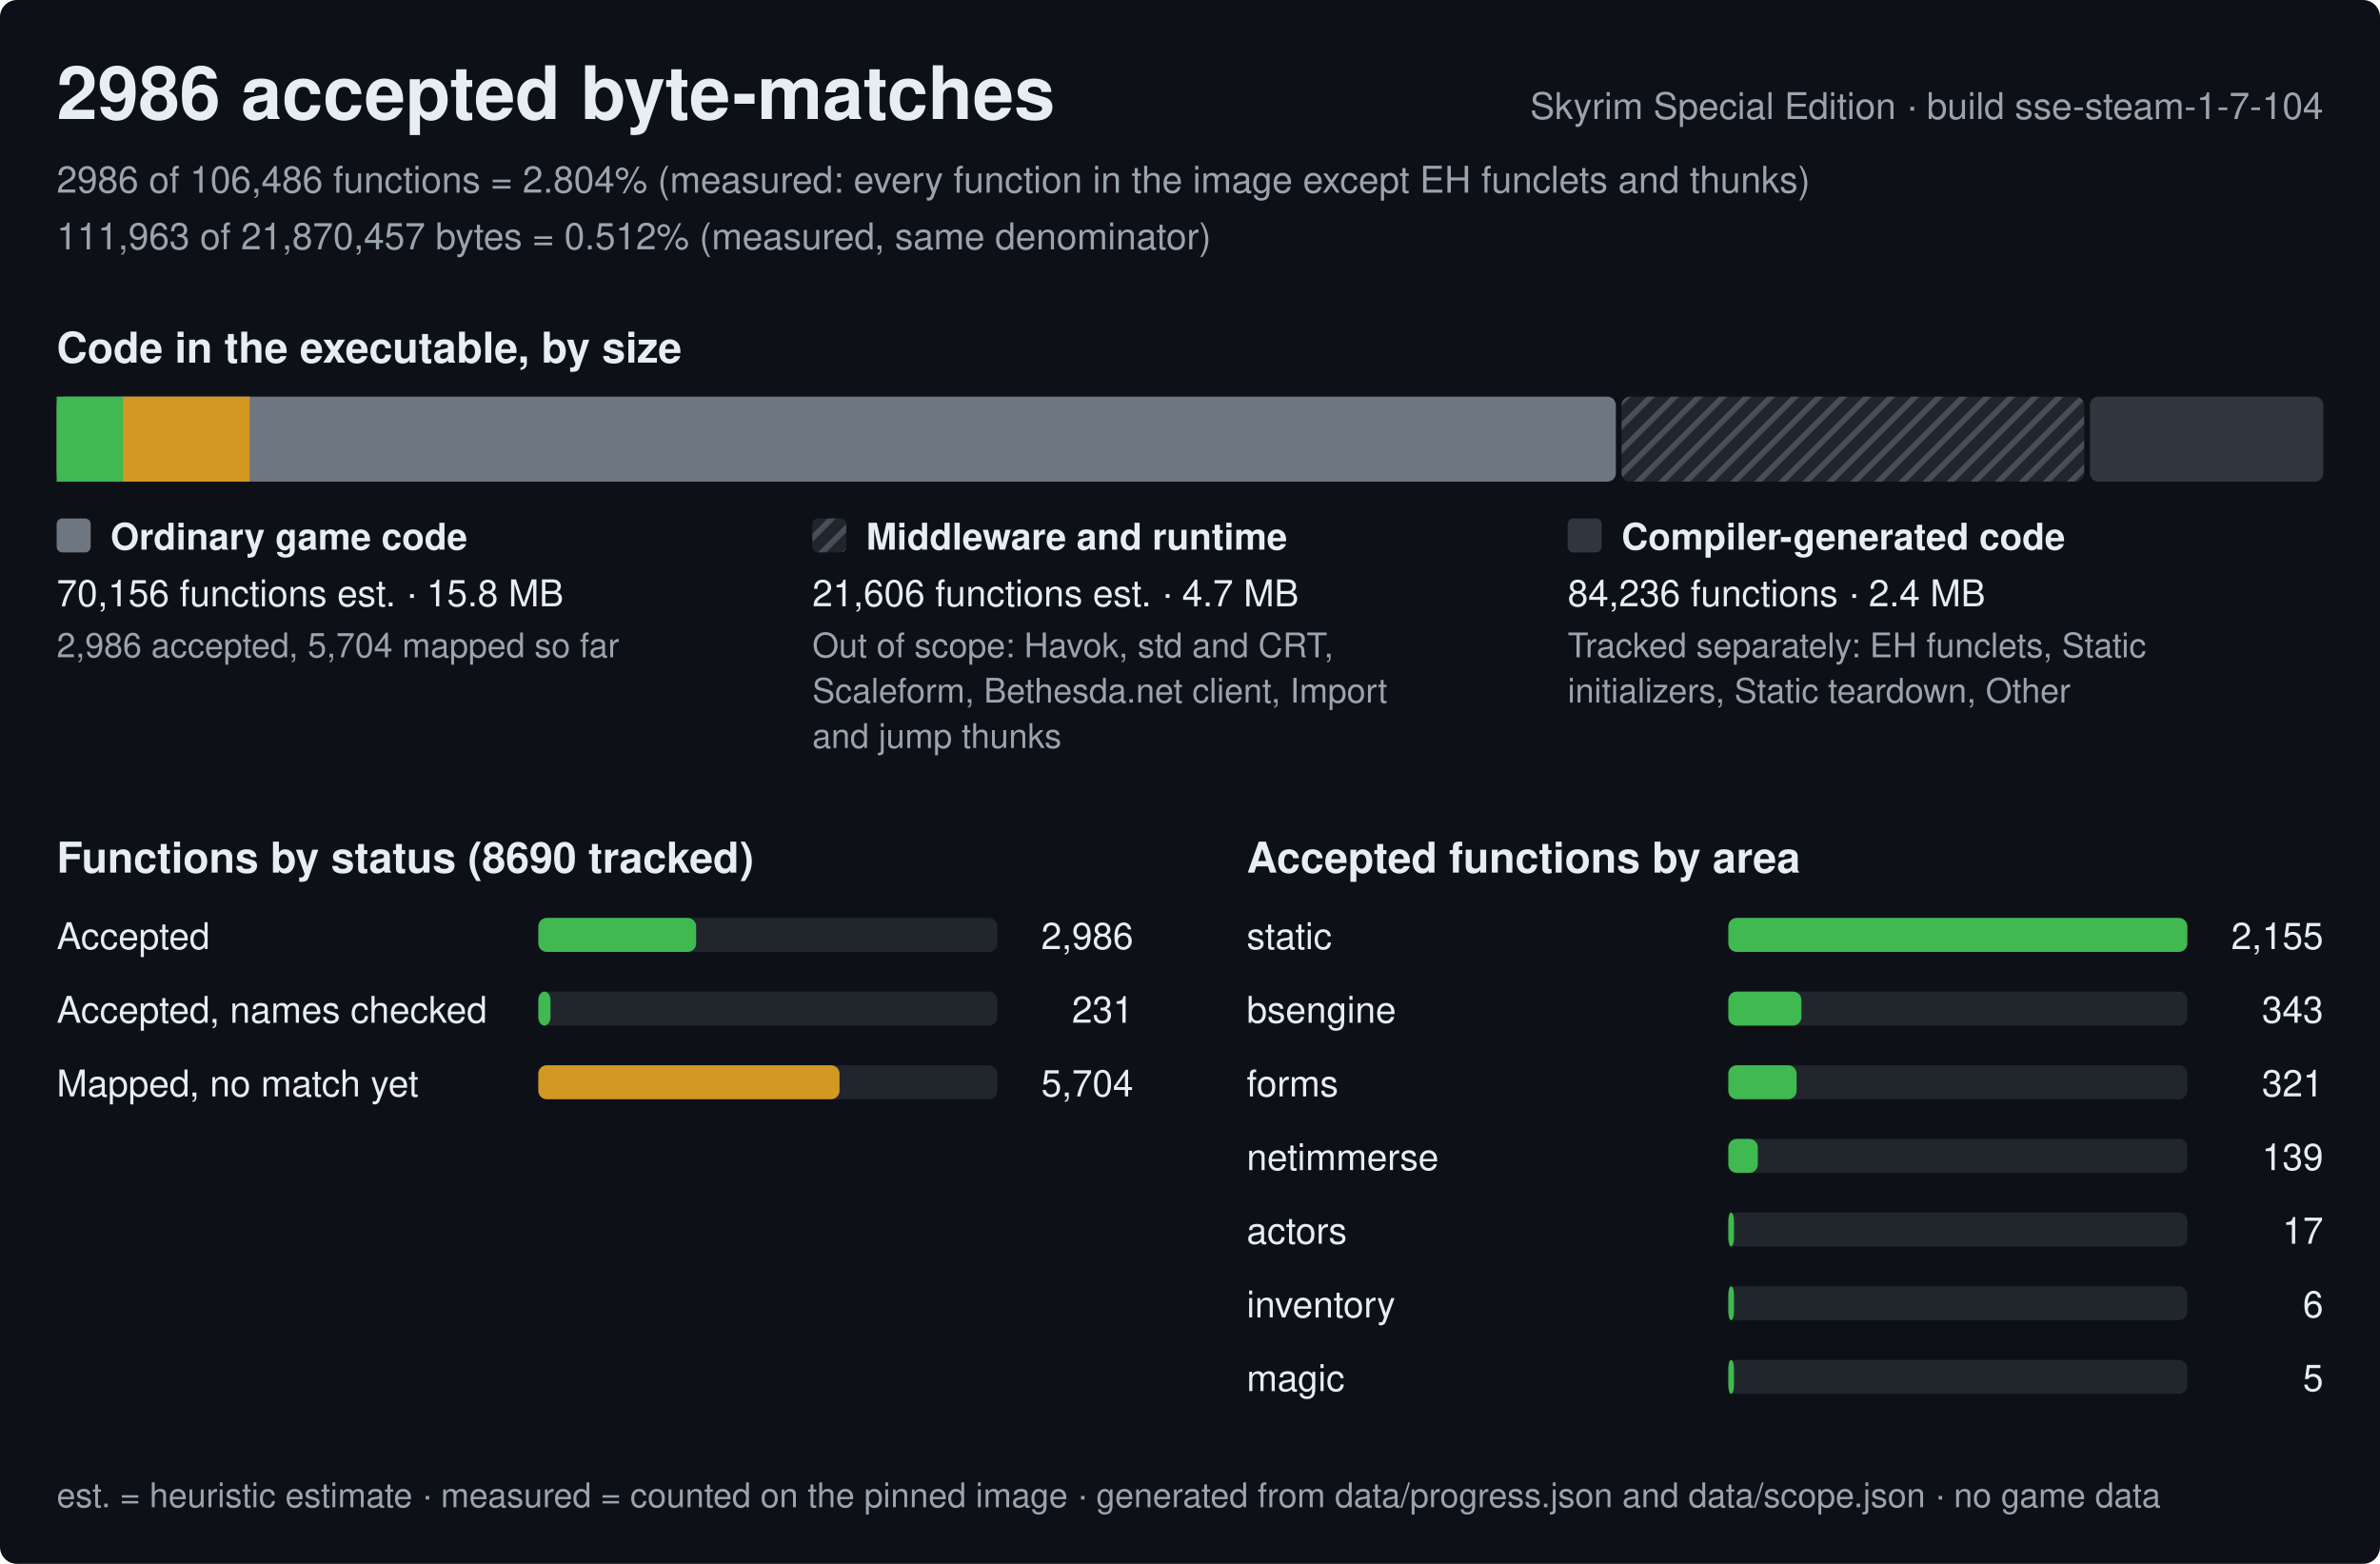
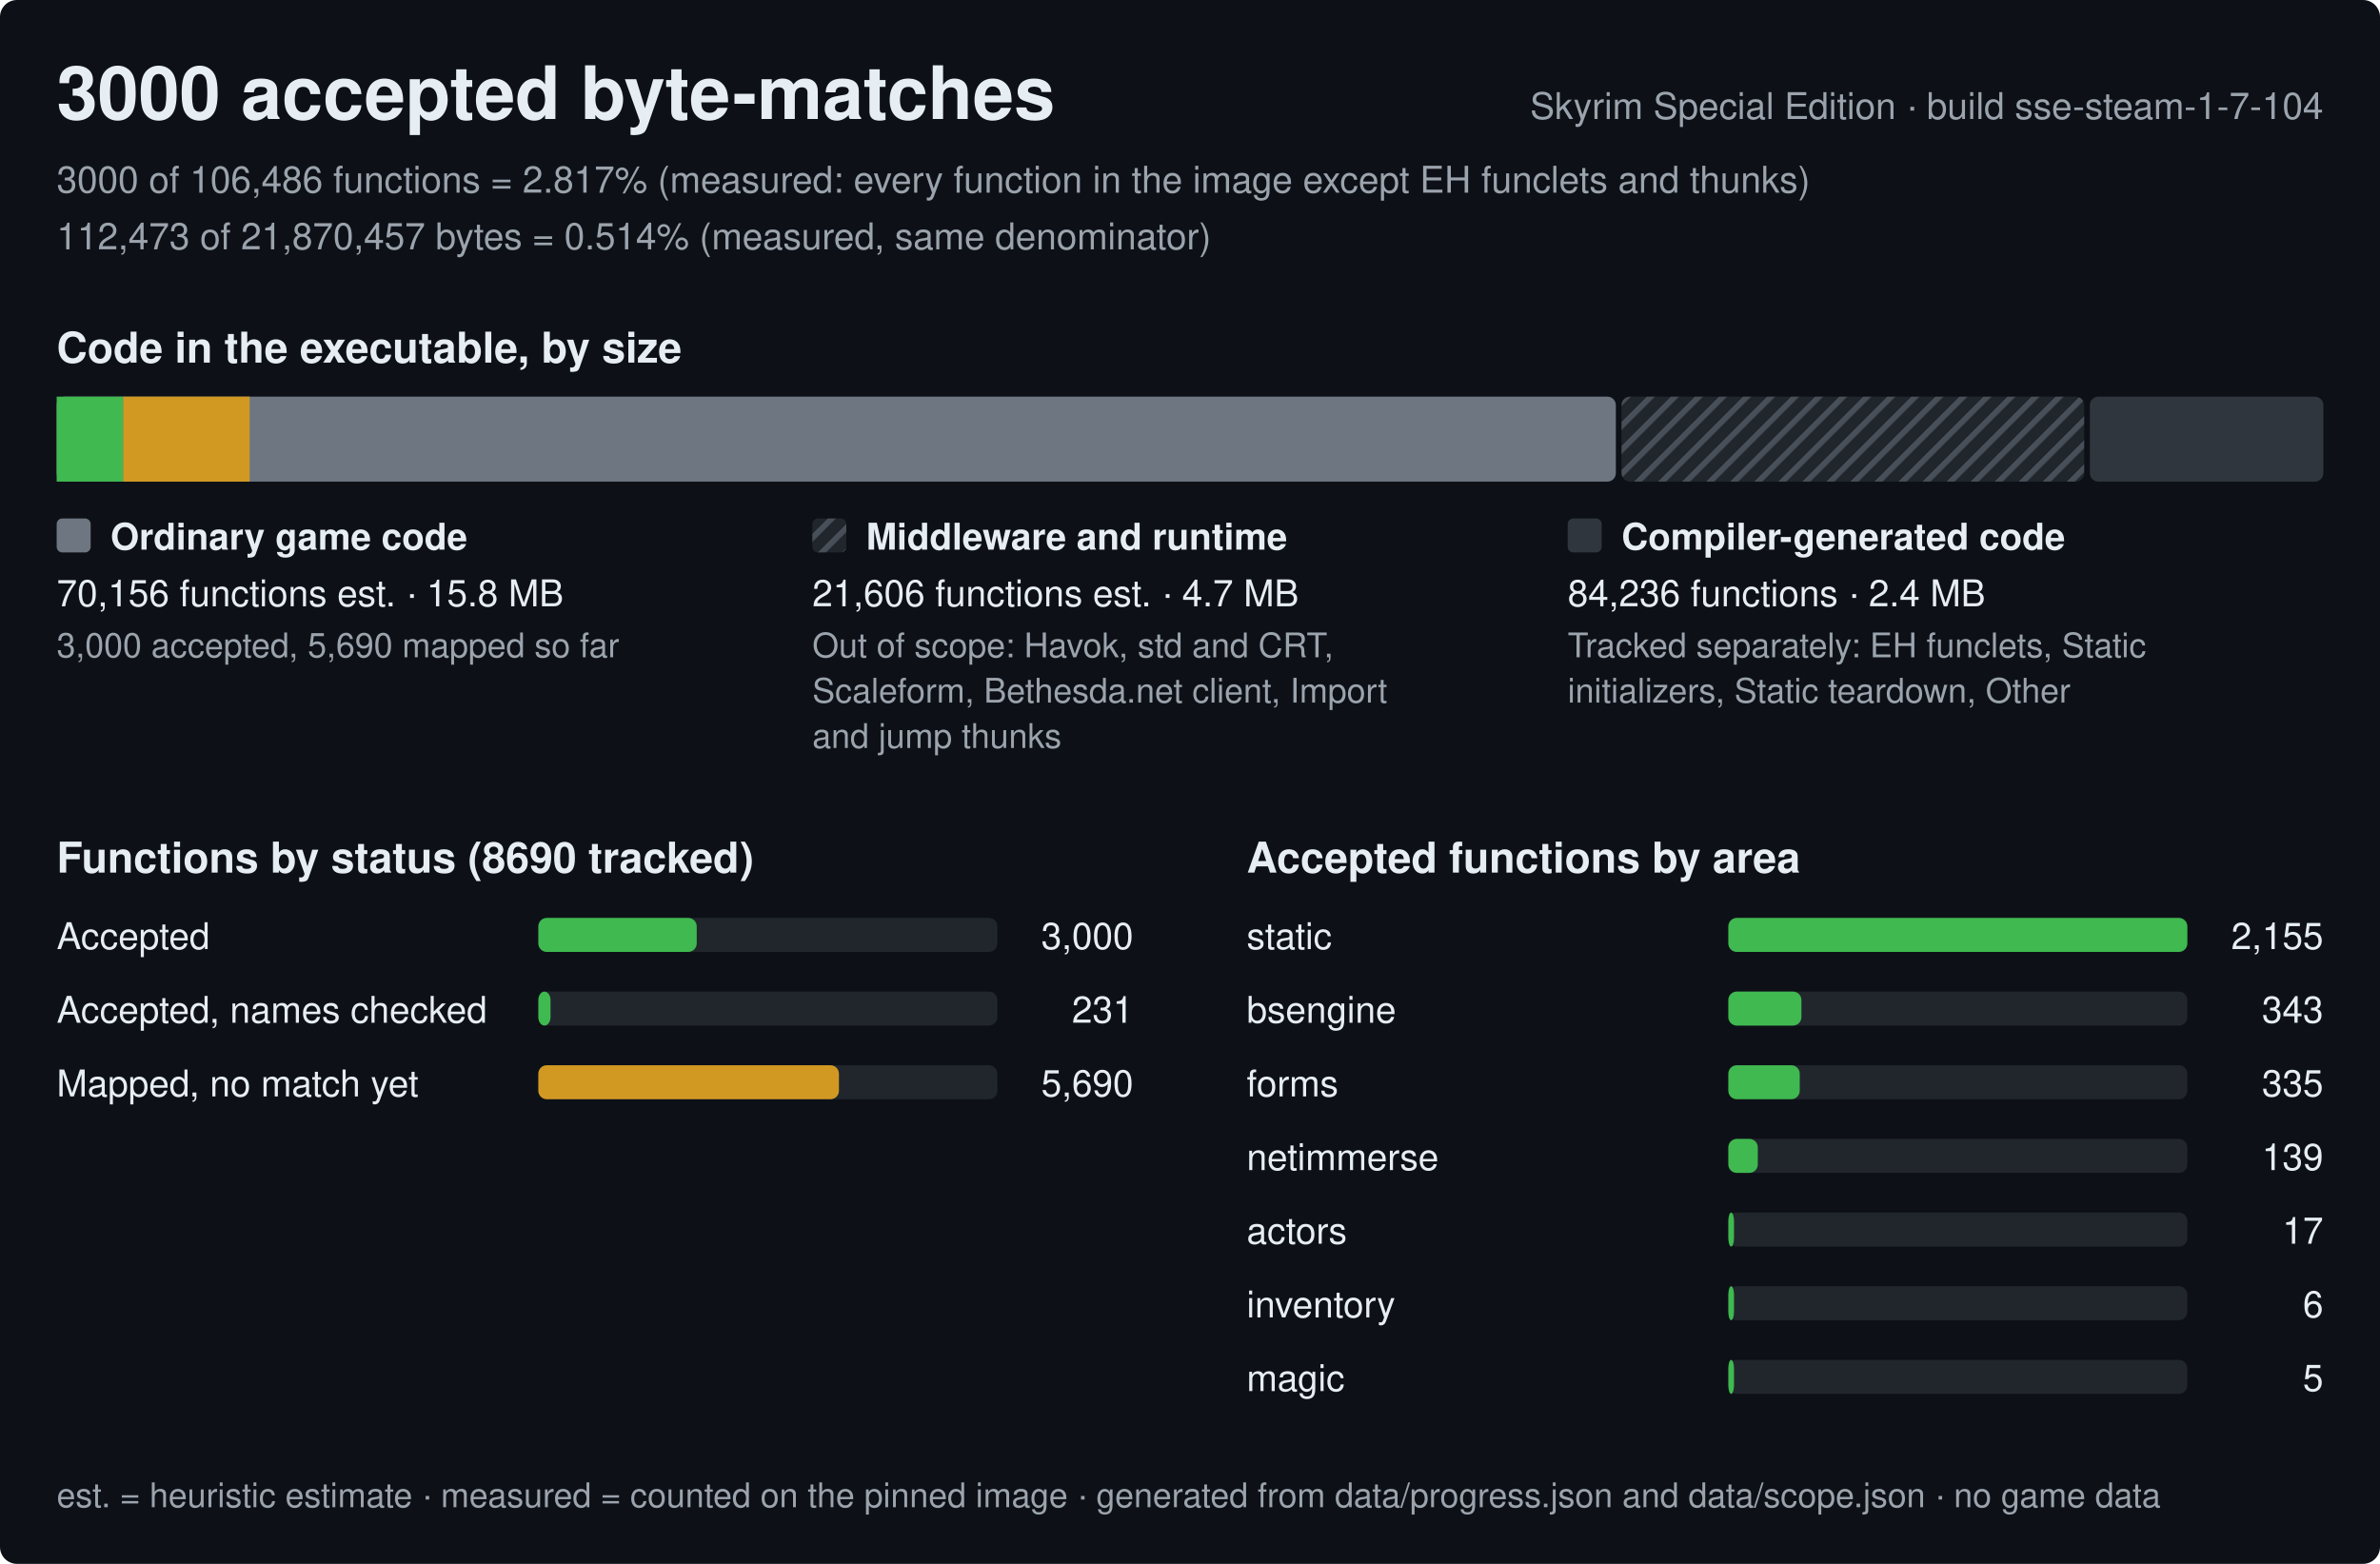
<svg xmlns="http://www.w3.org/2000/svg" width="840" height="552" viewBox="0 0 840 552" role="img" aria-label="Progress of the Skyrim Special Edition byte-matching reconstruction, build sse-steam-1-7-104">
  <style>text{font-family:-apple-system,BlinkMacSystemFont,'Segoe UI',Helvetica,Arial,sans-serif;fill:#e6edf3;white-space:pre}.h{font-size:26px;font-weight:600}.st{font-size:15px;font-weight:600}.lb{font-size:13px;font-weight:600}.bl{font-size:12px;font-weight:600;stroke:#0d1117;stroke-width:3px;paint-order:stroke;stroke-linejoin:round}.rl{font-size:13px}.fn{font-size:12px;fill:#9ba3ad}.mu{fill:#9ba3ad}</style>
  <defs>
    <pattern id="hx" width="6" height="6" patternUnits="userSpaceOnUse" patternTransform="rotate(45)">
      <rect width="6" height="6" fill="#21262d" />
      <rect width="2" height="6" fill="#484f58" />
    </pattern>
  </defs>
  <rect width="840" height="552" rx="6" fill="#0d1117" />
-   <text x="20" y="42" class="h">2986 accepted byte-matches</text>
+   <text x="20" y="42" class="h">3000 accepted byte-matches</text>
  <text x="820" y="42" class="rl mu" text-anchor="end">Skyrim Special Edition · build sse-steam-1-7-104</text>
-   <text x="20" y="68" class="rl mu">2986 of 106,486 functions = 2.804% (measured: every function in the image except EH funclets and thunks)</text>
-   <text x="20" y="88" class="rl mu">111,963 of 21,870,457 bytes = 0.512% (measured, same denominator)</text>
+   <text x="20" y="68" class="rl mu">3000 of 106,486 functions = 2.817% (measured: every function in the image except EH funclets and thunks)</text>
+   <text x="20" y="88" class="rl mu">112,473 of 21,870,457 bytes = 0.514% (measured, same denominator)</text>
  <text x="20" y="128" class="st">Code in the executable, by size</text>
  <rect x="20" y="140" width="550.3" height="30" rx="3" fill="#6e7681" />
-   <rect x="20" y="140" width="23.4" height="30" fill="#3fb950" />
-   <rect x="43.4" y="140" width="44.7" height="30" fill="#d29922" />
+   <rect x="20" y="140" width="23.5" height="30" fill="#3fb950" />
+   <rect x="43.5" y="140" width="44.6" height="30" fill="#d29922" />
  <rect x="572.3" y="140" width="163.3" height="30" rx="3" fill="url(#hx)" />
  <rect x="737.6" y="140" width="82.4" height="30" rx="3" fill="#30363d" />
  <rect x="20" y="183" width="12" height="12" rx="2" fill="#6e7681" />
  <text x="39" y="194" class="lb">Ordinary game code</text>
  <text x="20" y="214" class="rl">70,156 functions est. · 15.8 MB</text>
-   <text x="20" y="232" class="fn">2,986 accepted, 5,704 mapped so far</text>
+   <text x="20" y="232" class="fn">3,000 accepted, 5,690 mapped so far</text>
  <rect x="286.7" y="183" width="12" height="12" rx="2" fill="url(#hx)" />
  <text x="305.7" y="194" class="lb">Middleware and runtime</text>
  <text x="286.7" y="214" class="rl">21,606 functions est. · 4.7 MB</text>
  <text x="286.7" y="232" class="fn">Out of scope: Havok, std and CRT,</text>
  <text x="286.7" y="248" class="fn">Scaleform, Bethesda.net client, Import</text>
  <text x="286.7" y="264" class="fn">and jump thunks</text>
  <rect x="553.3" y="183" width="12" height="12" rx="2" fill="#30363d" />
  <text x="572.3" y="194" class="lb">Compiler-generated code</text>
  <text x="553.3" y="214" class="rl">84,236 functions · 2.4 MB</text>
  <text x="553.3" y="232" class="fn">Tracked separately: EH funclets, Static</text>
  <text x="553.3" y="248" class="fn">initializers, Static teardown, Other</text>
  <text x="20" y="308" class="st">Functions by status (8690 tracked)</text>
  <text x="20" y="335" class="rl">Accepted</text>
  <rect x="190" y="324" width="162.0" height="12" rx="3" fill="#21262d" />
-   <rect x="190" y="324" width="55.7" height="12" rx="3" fill="#3fb950" />
-   <text x="400.0" y="335" class="rl" text-anchor="end">2,986</text>
+   <rect x="190" y="324" width="55.9" height="12" rx="3" fill="#3fb950" />
+   <text x="400.0" y="335" class="rl" text-anchor="end">3,000</text>
  <text x="20" y="361" class="rl">Accepted, names checked</text>
  <rect x="190" y="350" width="162.0" height="12" rx="3" fill="#21262d" />
  <rect x="190" y="350" width="4.3" height="12" rx="3" fill="#3fb950" />
  <text x="400.0" y="361" class="rl" text-anchor="end">231</text>
  <text x="20" y="387" class="rl">Mapped, no match yet</text>
  <rect x="190" y="376" width="162.0" height="12" rx="3" fill="#21262d" />
-   <rect x="190" y="376" width="106.3" height="12" rx="3" fill="#d29922" />
-   <text x="400.0" y="387" class="rl" text-anchor="end">5,704</text>
+   <rect x="190" y="376" width="106.1" height="12" rx="3" fill="#d29922" />
+   <text x="400.0" y="387" class="rl" text-anchor="end">5,690</text>
  <text x="440.0" y="308" class="st">Accepted functions by area</text>
  <text x="440.0" y="335" class="rl">static</text>
  <rect x="610.0" y="324" width="162.0" height="12" rx="3" fill="#21262d" />
  <rect x="610.0" y="324" width="162" height="12" rx="3" fill="#3fb950" />
  <text x="820.0" y="335" class="rl" text-anchor="end">2,155</text>
  <text x="440.0" y="361" class="rl">bsengine</text>
  <rect x="610.0" y="350" width="162.0" height="12" rx="3" fill="#21262d" />
  <rect x="610.0" y="350" width="25.8" height="12" rx="3" fill="#3fb950" />
  <text x="820.0" y="361" class="rl" text-anchor="end">343</text>
  <text x="440.0" y="387" class="rl">forms</text>
  <rect x="610.0" y="376" width="162.0" height="12" rx="3" fill="#21262d" />
-   <rect x="610.0" y="376" width="24.1" height="12" rx="3" fill="#3fb950" />
-   <text x="820.0" y="387" class="rl" text-anchor="end">321</text>
+   <rect x="610.0" y="376" width="25.2" height="12" rx="3" fill="#3fb950" />
+   <text x="820.0" y="387" class="rl" text-anchor="end">335</text>
  <text x="440.0" y="413" class="rl">netimmerse</text>
  <rect x="610.0" y="402" width="162.0" height="12" rx="3" fill="#21262d" />
  <rect x="610.0" y="402" width="10.4" height="12" rx="3" fill="#3fb950" />
  <text x="820.0" y="413" class="rl" text-anchor="end">139</text>
  <text x="440.0" y="439" class="rl">actors</text>
  <rect x="610.0" y="428" width="162.0" height="12" rx="3" fill="#21262d" />
  <rect x="610.0" y="428" width="2" height="12" rx="3" fill="#3fb950" />
  <text x="820.0" y="439" class="rl" text-anchor="end">17</text>
  <text x="440.0" y="465" class="rl">inventory</text>
  <rect x="610.0" y="454" width="162.0" height="12" rx="3" fill="#21262d" />
  <rect x="610.0" y="454" width="2" height="12" rx="3" fill="#3fb950" />
  <text x="820.0" y="465" class="rl" text-anchor="end">6</text>
  <text x="440.0" y="491" class="rl">magic</text>
  <rect x="610.0" y="480" width="162.0" height="12" rx="3" fill="#21262d" />
  <rect x="610.0" y="480" width="2" height="12" rx="3" fill="#3fb950" />
  <text x="820.0" y="491" class="rl" text-anchor="end">5</text>
  <text x="20" y="532" class="fn">est. = heuristic estimate · measured = counted on the pinned image · generated from data/progress.json and data/scope.json · no game data</text>
</svg>
